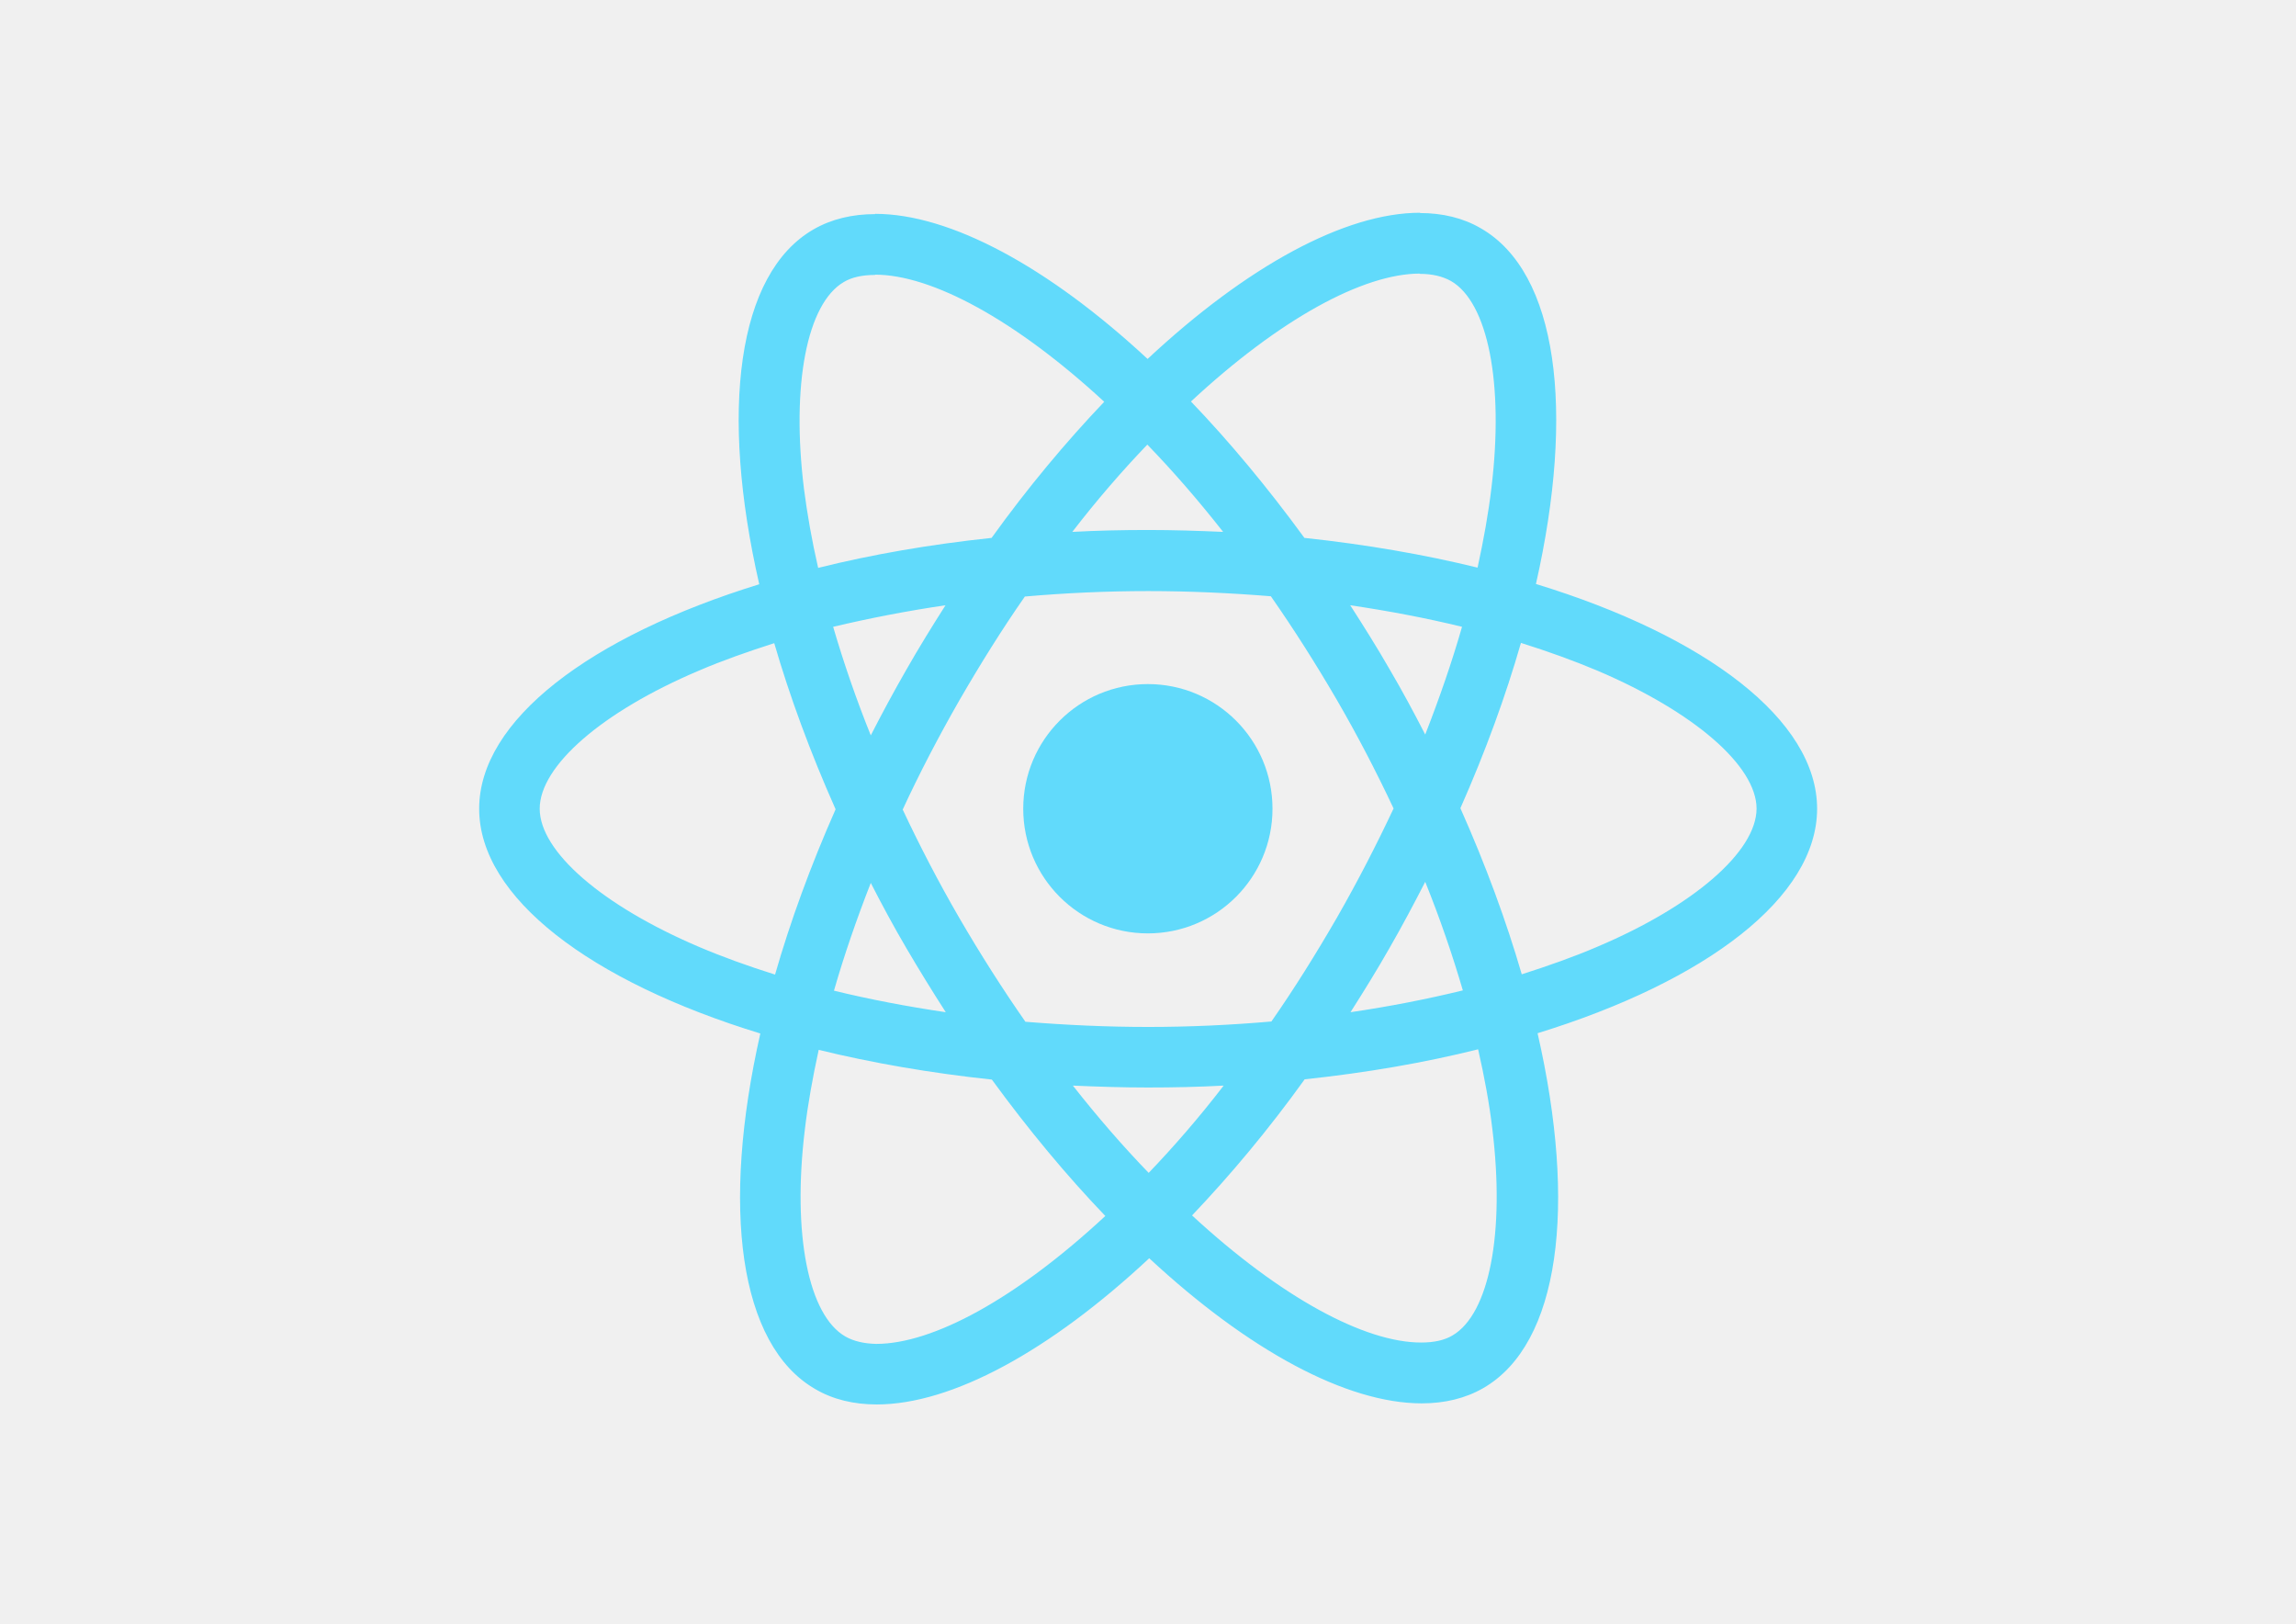
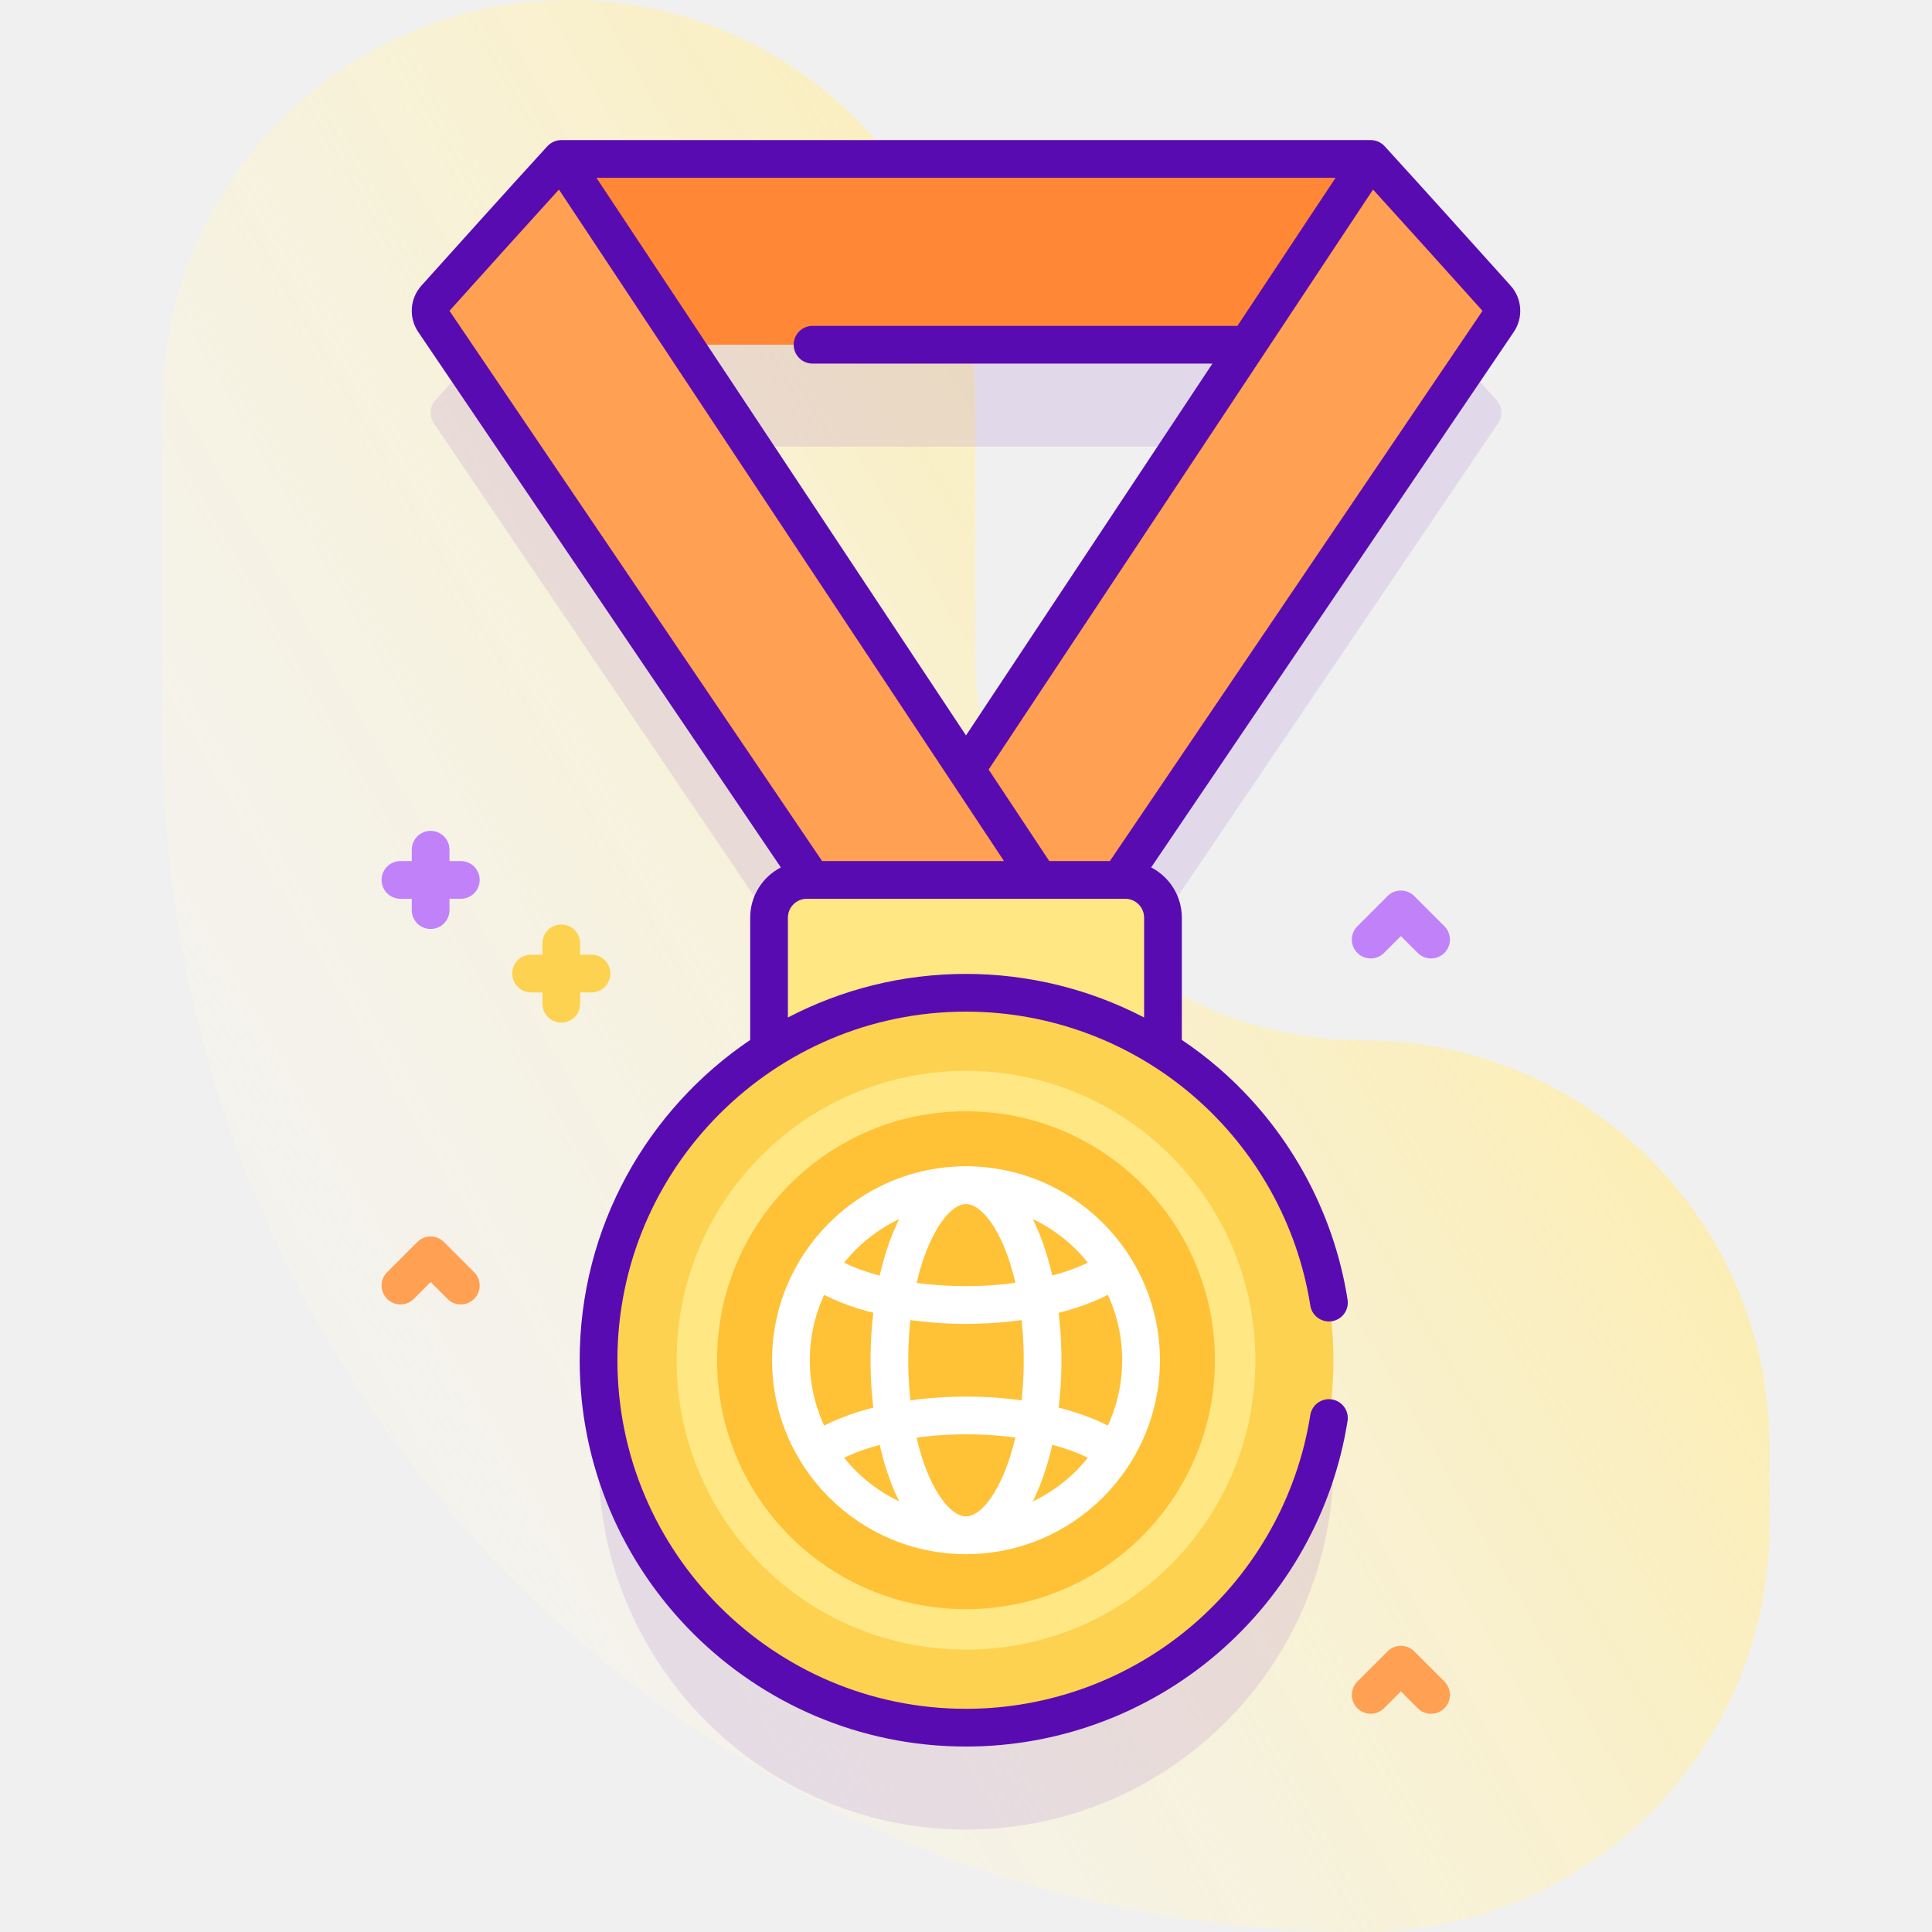
- <svg xmlns="http://www.w3.org/2000/svg" viewBox="0 0 841.9 595.3">
-   <g fill="#61DAFB">
-     <path d="M666.3 296.5c0-32.5-40.7-63.3-103.1-82.4 14.4-63.6 8-114.2-20.2-130.4-6.5-3.8-14.1-5.6-22.4-5.6v22.3c4.6 0 8.3.9 11.4 2.6 13.6 7.8 19.5 37.5 14.9 75.7-1.1 9.4-2.9 19.3-5.1 29.4-19.6-4.8-41-8.5-63.5-10.9-13.5-18.5-27.5-35.3-41.6-50 32.6-30.3 63.2-46.9 84-46.9V78c-27.5 0-63.5 19.6-99.9 53.6-36.4-33.8-72.4-53.2-99.9-53.2v22.3c20.7 0 51.4 16.5 84 46.6-14 14.7-28 31.4-41.3 49.9-22.6 2.4-44 6.1-63.6 11-2.3-10-4-19.7-5.2-29-4.7-38.2 1.1-67.9 14.6-75.8 3-1.8 6.9-2.6 11.5-2.6V78.5c-8.4 0-16 1.8-22.6 5.6-28.1 16.2-34.4 66.7-19.9 130.1-62.2 19.2-102.7 49.9-102.7 82.3 0 32.5 40.7 63.3 103.1 82.4-14.4 63.6-8 114.2 20.2 130.4 6.5 3.8 14.1 5.6 22.5 5.6 27.5 0 63.5-19.6 99.9-53.6 36.4 33.8 72.4 53.2 99.9 53.2 8.4 0 16-1.8 22.6-5.6 28.1-16.2 34.4-66.7 19.9-130.1 62-19.1 102.5-49.9 102.5-82.3zm-130.2-66.7c-3.7 12.9-8.3 26.2-13.5 39.5-4.1-8-8.4-16-13.1-24-4.6-8-9.5-15.8-14.4-23.4 14.2 2.1 27.9 4.7 41 7.9zm-45.8 106.5c-7.8 13.5-15.8 26.3-24.1 38.2-14.9 1.3-30 2-45.2 2-15.1 0-30.2-.7-45-1.9-8.3-11.9-16.4-24.6-24.2-38-7.6-13.1-14.5-26.4-20.8-39.8 6.2-13.4 13.2-26.8 20.7-39.9 7.8-13.5 15.8-26.3 24.1-38.2 14.9-1.3 30-2 45.2-2 15.1 0 30.2.7 45 1.9 8.3 11.9 16.4 24.6 24.2 38 7.6 13.1 14.5 26.4 20.8 39.8-6.3 13.4-13.2 26.8-20.7 39.9zm32.3-13c5.4 13.4 10 26.8 13.8 39.8-13.1 3.2-26.9 5.9-41.2 8 4.9-7.7 9.8-15.6 14.4-23.7 4.6-8 8.9-16.1 13-24.1zM421.2 430c-9.3-9.6-18.6-20.3-27.8-32 9 .4 18.2.7 27.5.7 9.4 0 18.7-.2 27.8-.7-9 11.7-18.3 22.4-27.5 32zm-74.4-58.9c-14.2-2.1-27.9-4.7-41-7.9 3.7-12.9 8.3-26.2 13.5-39.5 4.1 8 8.4 16 13.1 24 4.7 8 9.5 15.8 14.4 23.4zM420.7 163c9.3 9.6 18.6 20.3 27.8 32-9-.4-18.2-.7-27.5-.7-9.4 0-18.7.2-27.8.7 9-11.7 18.3-22.4 27.5-32zm-74 58.9c-4.9 7.7-9.8 15.6-14.4 23.7-4.6 8-8.9 16-13 24-5.4-13.4-10-26.8-13.8-39.8 13.1-3.1 26.9-5.8 41.2-7.9zm-90.5 125.2c-35.4-15.1-58.3-34.9-58.3-50.6 0-15.7 22.9-35.6 58.3-50.6 8.6-3.7 18-7 27.7-10.1 5.7 19.6 13.2 40 22.5 60.9-9.2 20.8-16.6 41.1-22.2 60.6-9.9-3.1-19.3-6.5-28-10.2zM310 490c-13.6-7.8-19.5-37.5-14.9-75.7 1.1-9.4 2.9-19.3 5.1-29.4 19.6 4.8 41 8.5 63.5 10.9 13.5 18.5 27.5 35.3 41.6 50-32.6 30.3-63.2 46.9-84 46.9-4.5-.1-8.3-1-11.3-2.7zm237.2-76.2c4.7 38.2-1.1 67.9-14.6 75.8-3 1.8-6.9 2.6-11.5 2.6-20.7 0-51.4-16.5-84-46.6 14-14.7 28-31.4 41.3-49.9 22.6-2.4 44-6.1 63.6-11 2.3 10.1 4.1 19.8 5.2 29.1zm38.5-66.7c-8.6 3.7-18 7-27.7 10.1-5.7-19.6-13.2-40-22.5-60.9 9.2-20.8 16.6-41.1 22.2-60.6 9.9 3.1 19.3 6.5 28.1 10.2 35.4 15.1 58.3 34.9 58.3 50.6-.1 15.7-23 35.6-58.4 50.6zM320.8 78.4z" />
-     <circle cx="420.9" cy="296.5" r="45.7" />
-     <path d="M520.5 78.1z" />
+ <svg xmlns="http://www.w3.org/2000/svg" id="Capa_1" enable-background="new 0 0 512 512" height="512" viewBox="0 0 512 512" width="512">
+   <linearGradient id="SVGID_1_" gradientUnits="userSpaceOnUse" x1="506.489" x2="-33.565" y1="111.273" y2="423.304">
+     <stop offset=".001" stop-color="#ffe783" />
+     <stop offset="1" stop-color="#fff" stop-opacity="0" />
+   </linearGradient>
+   <g>
+     <path d="m361.231 275.692c-56.758 0-102.769-46.011-102.769-102.769v-65.231c0-59.477-48.216-107.692-107.693-107.692-59.477 0-107.692 48.215-107.692 107.692v86.154c0 175.712 142.442 318.154 318.153 318.154 59.477 0 107.692-48.215 107.692-107.692v-20.923c.001-59.477-48.214-107.693-107.691-107.693z" fill="url(#SVGID_1_)" />
+     <g>
+       <path d="m308.196 305.255v-35.065c0-5.523-4.477-10-10-10h-1.412l100.234-148.009c1.288-1.902 1.114-4.438-.421-6.146-11.085-12.332-22.169-24.665-33.347-36.912h-214.5c-11.177 12.246-22.261 24.579-33.347 36.912-1.536 1.709-1.71 4.244-.422 6.147l100.235 148.008h-1.412c-5.523 0-10 4.477-10 10v35.065c-27.503 17.497-45.636 48.411-45.175 83.528.689 52.479 43.507 95.331 95.985 96.061 54.416.757 98.765-43.127 98.765-97.37 0-34.576-18.022-64.94-45.183-82.219zm22.423-186.899-74.619 112.587-74.619-112.587z" fill="#590bb2" opacity=".1" />
+       <path d="m122.122 228.19h-3v-3c0-2.762-2.238-5-5-5s-5 2.238-5 5v3h-3c-2.762 0-5 2.238-5 5s2.238 5 5 5h3v3c0 2.762 2.238 5 5 5s5-2.238 5-5v-3h3c2.762 0 5-2.238 5-5s-2.238-5-5-5z" fill="#c182f9" />
+       <path d="m156.75 253h-3v-3c0-2.762-2.238-5-5-5s-5 2.238-5 5v3h-3c-2.762 0-5 2.238-5 5s2.238 5 5 5h3v3c0 2.762 2.238 5 5 5s5-2.238 5-5v-3h3c2.762 0 5-2.238 5-5s-2.238-5-5-5z" fill="#fdd250" />
+       <path d="m379.25 254c-1.279 0-2.56-.488-3.535-1.465l-4.465-4.464-4.465 4.464c-1.951 1.953-5.119 1.953-7.07 0-1.953-1.952-1.953-5.118 0-7.07l8-8c1.951-1.953 5.119-1.953 7.07 0l8 8c1.953 1.952 1.953 5.118 0 7.07-.975.977-2.256 1.465-3.535 1.465z" fill="#c182f9" />
+       <path d="m379.25 454.163c-1.279 0-2.56-.488-3.535-1.465l-4.465-4.464-4.465 4.464c-1.951 1.953-5.119 1.953-7.07 0-1.953-1.952-1.953-5.118 0-7.07l8-8c1.951-1.953 5.119-1.953 7.07 0l8 8c1.953 1.952 1.953 5.118 0 7.07-.975.977-2.256 1.465-3.535 1.465z" fill="#ffa052" />
+       <path d="m122.122 345.685c-1.279 0-2.56-.488-3.535-1.465l-4.465-4.464-4.465 4.464c-1.951 1.953-5.119 1.953-7.07 0-1.953-1.952-1.953-5.118 0-7.07l8-8c1.951-1.953 5.119-1.953 7.07 0l8 8c1.953 1.952 1.953 5.118 0 7.07-.975.976-2.256 1.465-3.535 1.465z" fill="#ffa052" />
+       <g>
+         <path d="m336.957 91.356h-161.914l-26.293-49.233h214.5z" fill="#ff8736" />
+         <g fill="#ffa052">
+           <path d="m363.25 42.123c11.177 12.246 22.261 24.579 33.347 36.912 1.536 1.709 1.71 4.244.422 6.147l-108.233 159.818h-59.997z" />
+           <path d="m148.75 42.123c-11.177 12.246-22.261 24.579-33.347 36.912-1.536 1.709-1.71 4.244-.422 6.147l108.233 159.818h59.997z" />
+         </g>
+       </g>
+       <path d="m308.196 299.667h-104.392v-56.477c0-5.523 4.477-10 10-10h84.392c5.523 0 10 4.477 10 10z" fill="#ffe783" />
+       <g>
+         <circle cx="256" cy="360.474" fill="#fdd250" r="97.379" />
+         <circle cx="256" cy="360.474" fill="#ffe783" r="76.689" />
+         <circle cx="256" cy="360.474" fill="#ffc136" r="65.971" />
+         <g fill="#fff">
+           <path d="m256 411.866c-28.338 0-51.393-23.054-51.393-51.392s23.055-51.393 51.393-51.393 51.393 23.055 51.393 51.393-23.055 51.392-51.393 51.392zm0-92.784c-22.824 0-41.393 18.568-41.393 41.393 0 22.823 18.568 41.392 41.393 41.392s41.393-18.568 41.393-41.392c0-22.825-18.569-41.393-41.393-41.393z" />
+           <path d="m256 411.866c-16.433 0-25.3-26.479-25.3-51.392 0-24.914 8.867-51.393 25.3-51.393s25.3 26.479 25.3 51.393-8.867 51.392-25.3 51.392zm0-92.784c-6.238 0-15.3 16.125-15.3 41.393 0 11.717 1.963 22.655 5.526 30.8 2.858 6.533 6.604 10.592 9.773 10.592 6.238 0 15.3-16.124 15.3-41.392 0-11.718-1.963-22.656-5.526-30.8-2.858-6.534-6.603-10.593-9.773-10.593z" />
+           <g>
+             <path d="m256 350.843c-16.36 0-31.757-3.646-41.187-9.754-2.318-1.501-2.98-4.597-1.479-6.914s4.598-2.981 6.914-1.479c7.877 5.101 21.241 8.146 35.751 8.146 14.5 0 28.301-3.188 36.017-8.321 2.301-1.529 5.404-.904 6.933 1.394 1.529 2.3.905 5.403-1.394 6.933-9.409 6.258-24.943 9.995-41.555 9.995z" />
+             <path d="m217.104 389.343c-1.61 0-3.19-.776-4.155-2.213-1.54-2.292-.93-5.398 1.362-6.938 9.4-6.314 24.985-10.085 41.689-10.085 16.361 0 31.759 3.646 41.188 9.754 2.317 1.501 2.979 4.597 1.478 6.915-1.502 2.317-4.597 2.978-6.915 1.478-7.875-5.101-21.239-8.146-35.75-8.146-14.575 0-28.413 3.213-36.113 8.386-.857.573-1.826.849-2.784.849z" />
+           </g>
+         </g>
+         <path d="m400.315 75.691-.355-.395c-10.789-12.003-21.945-24.415-33.017-36.545-.926-1.018-2.318-1.629-3.693-1.629h-214.5c-1.375 0-2.767.614-3.693 1.629-11.071 12.13-22.228 24.542-33.017 36.545l-.355.395c-3.078 3.425-3.425 8.479-.843 12.293l96.089 141.888c-4.82 2.498-8.127 7.524-8.127 13.318v32.41c-27.24 18.417-45.183 49.59-45.183 84.875 0 56.452 45.927 102.379 102.379 102.379 24.527 0 48.254-8.809 66.808-24.803 18.358-15.824 30.542-37.655 34.307-61.47.432-2.728-1.43-5.289-4.157-5.72s-5.289 1.43-5.72 4.157c-3.396 21.481-14.391 41.177-30.958 55.458-16.74 14.43-38.147 22.377-60.279 22.377-50.938 0-92.379-41.441-92.379-92.379s41.441-92.38 92.379-92.38c22.14 0 43.554 7.952 60.297 22.393 16.57 14.292 27.562 33.998 30.947 55.49.43 2.728 2.989 4.584 5.718 4.161 2.728-.43 4.591-2.99 4.161-5.718-3.755-23.827-15.935-45.671-34.296-61.507-3.071-2.649-6.296-5.081-9.631-7.328v-32.395c0-5.794-3.307-10.82-8.127-13.318l96.09-141.888c2.58-3.813 2.234-8.868-.845-12.293zm-72.381 10.665h-112.601c-2.762 0-5 2.238-5 5s2.238 5 5 5h105.974l-65.307 98.536-97.937-147.769h195.874zm-208.457-4.375c9.375-10.429 19.026-21.166 28.649-31.749l117.946 177.958h-48.203l-98.747-145.813zm136.523 176.114c-17.012 0-33.065 4.176-47.196 11.549v-26.454c0-2.757 2.243-5 5-5h84.393c2.757 0 5 2.243 5 5v26.447c-14.476-7.519-30.65-11.542-47.197-11.542zm38.131-29.905h-16.062l-16.07-24.247 72.766-109.791 29.108-43.919c9.623 10.583 19.274 21.32 28.649 31.749l.355.396z" fill="#590bb2" />
+       </g>
+     </g>
  </g>
</svg>
